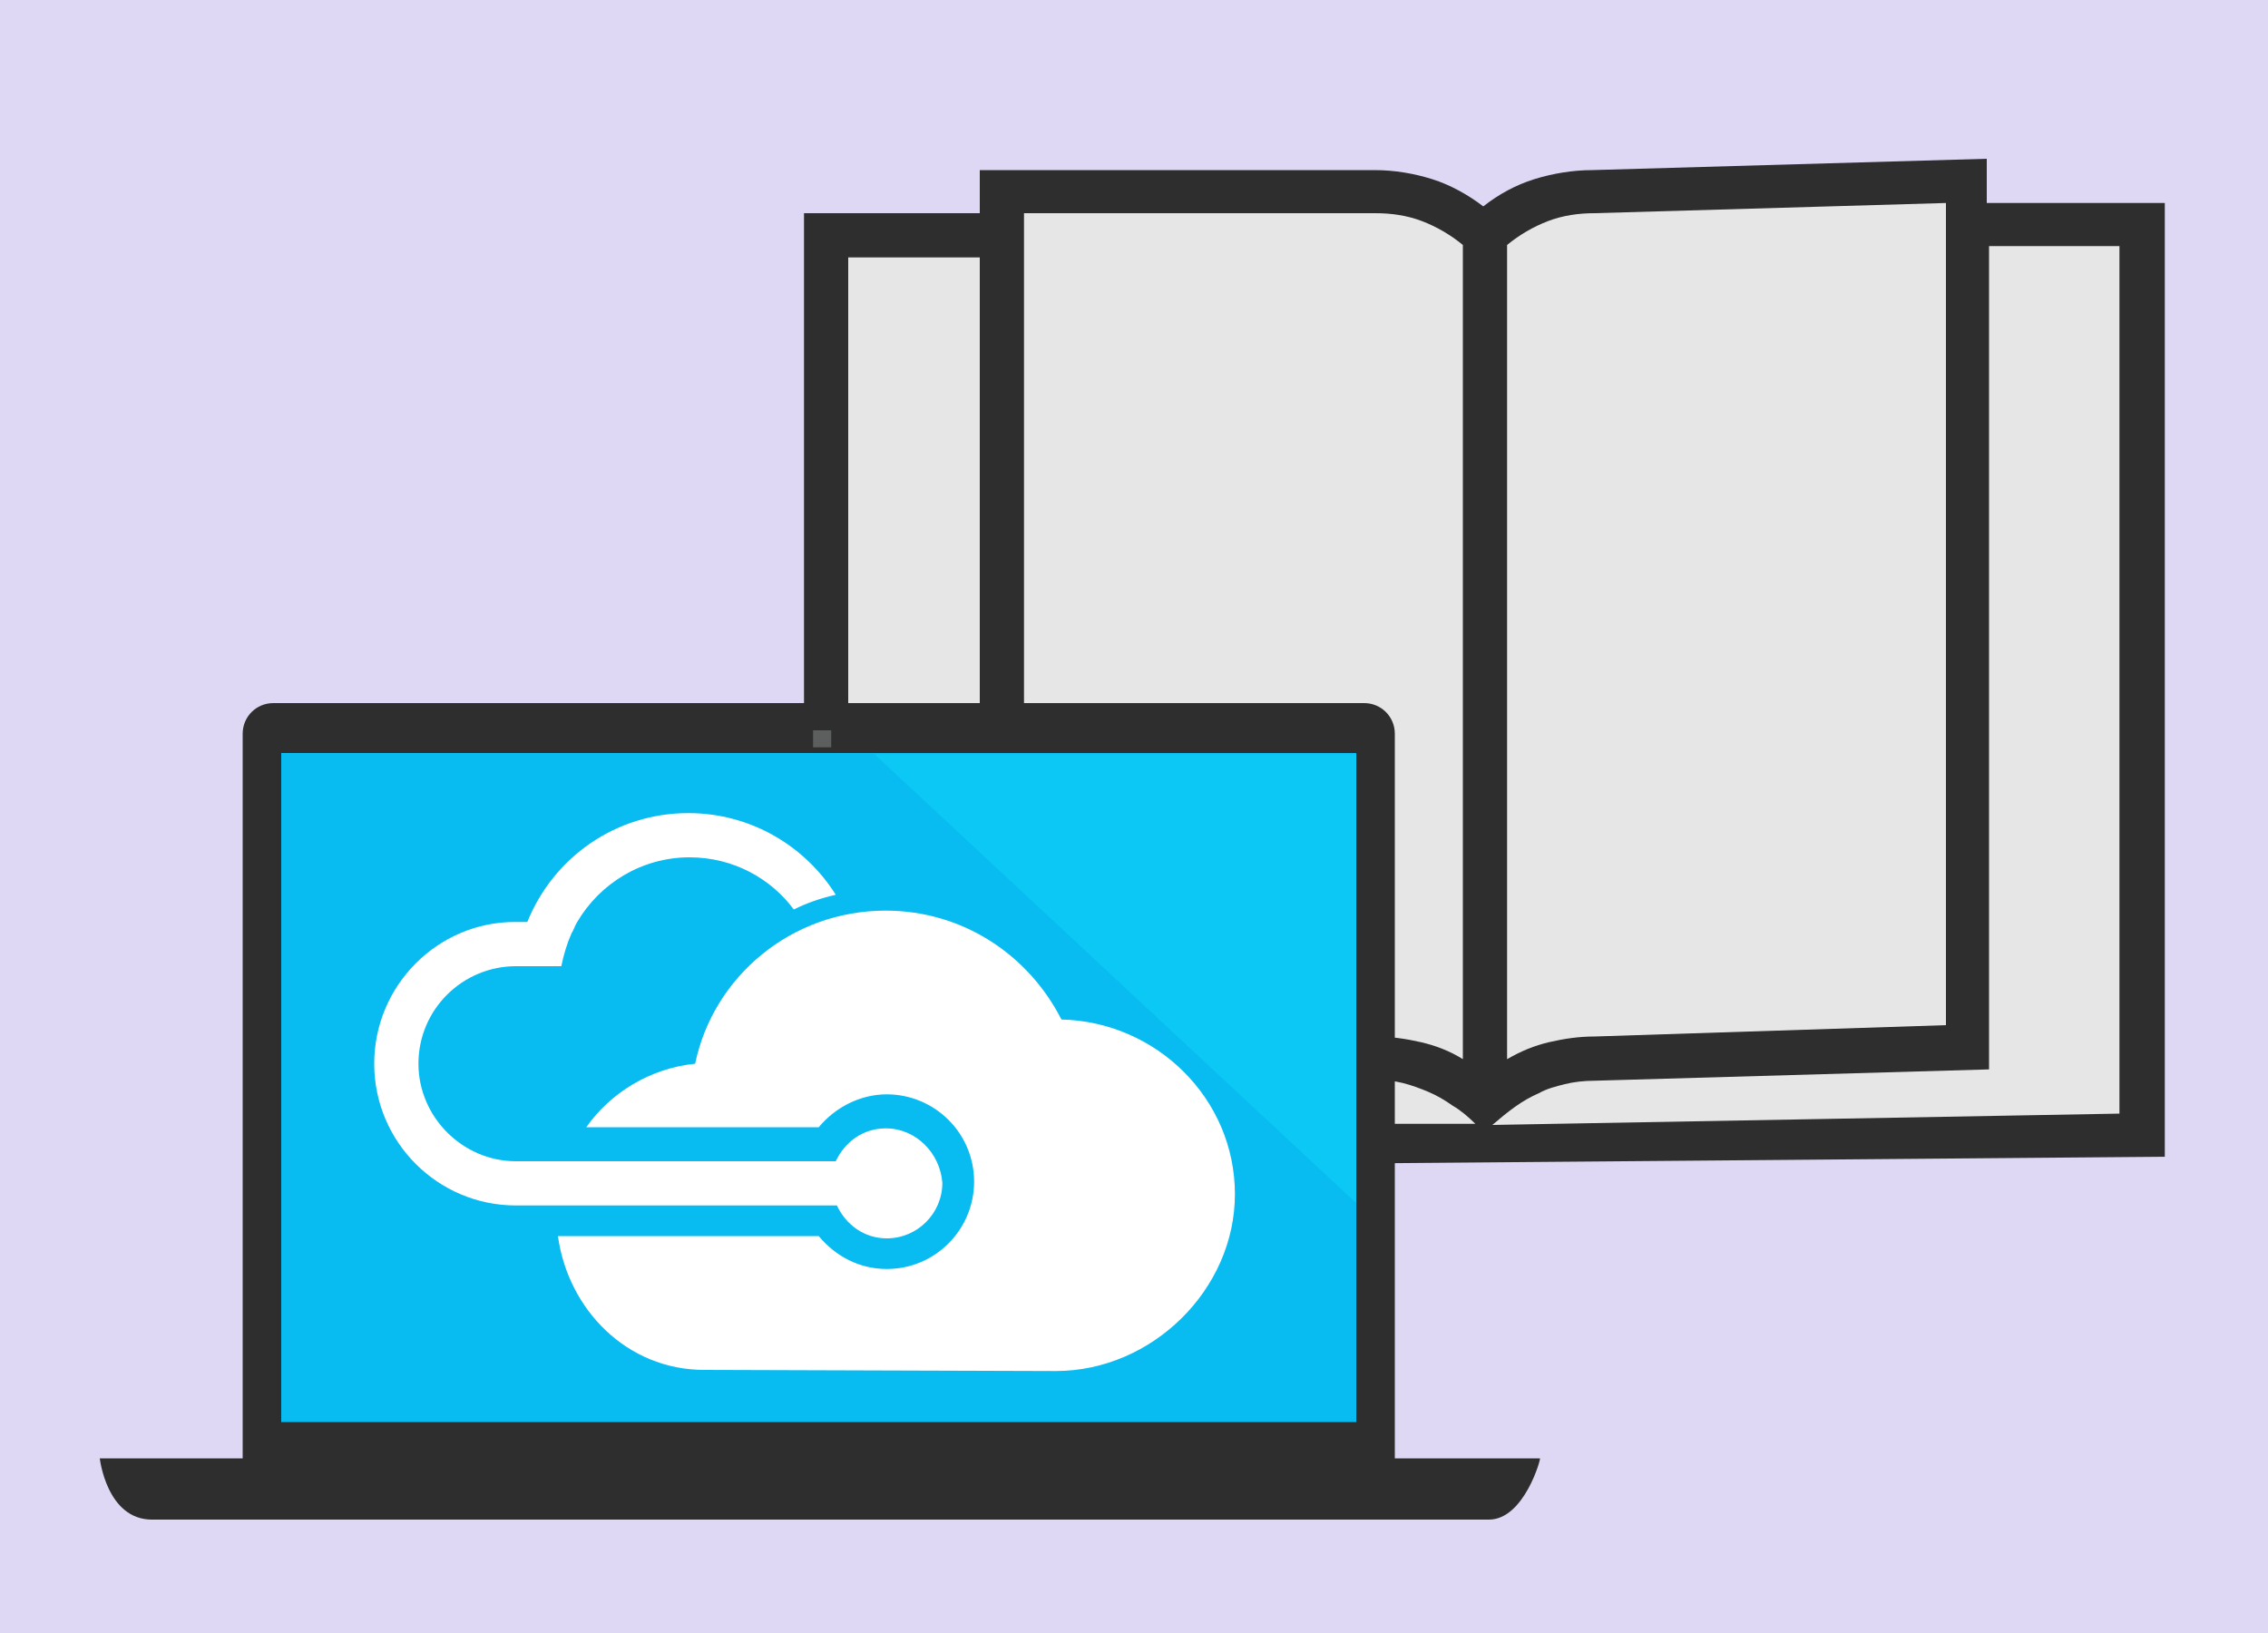
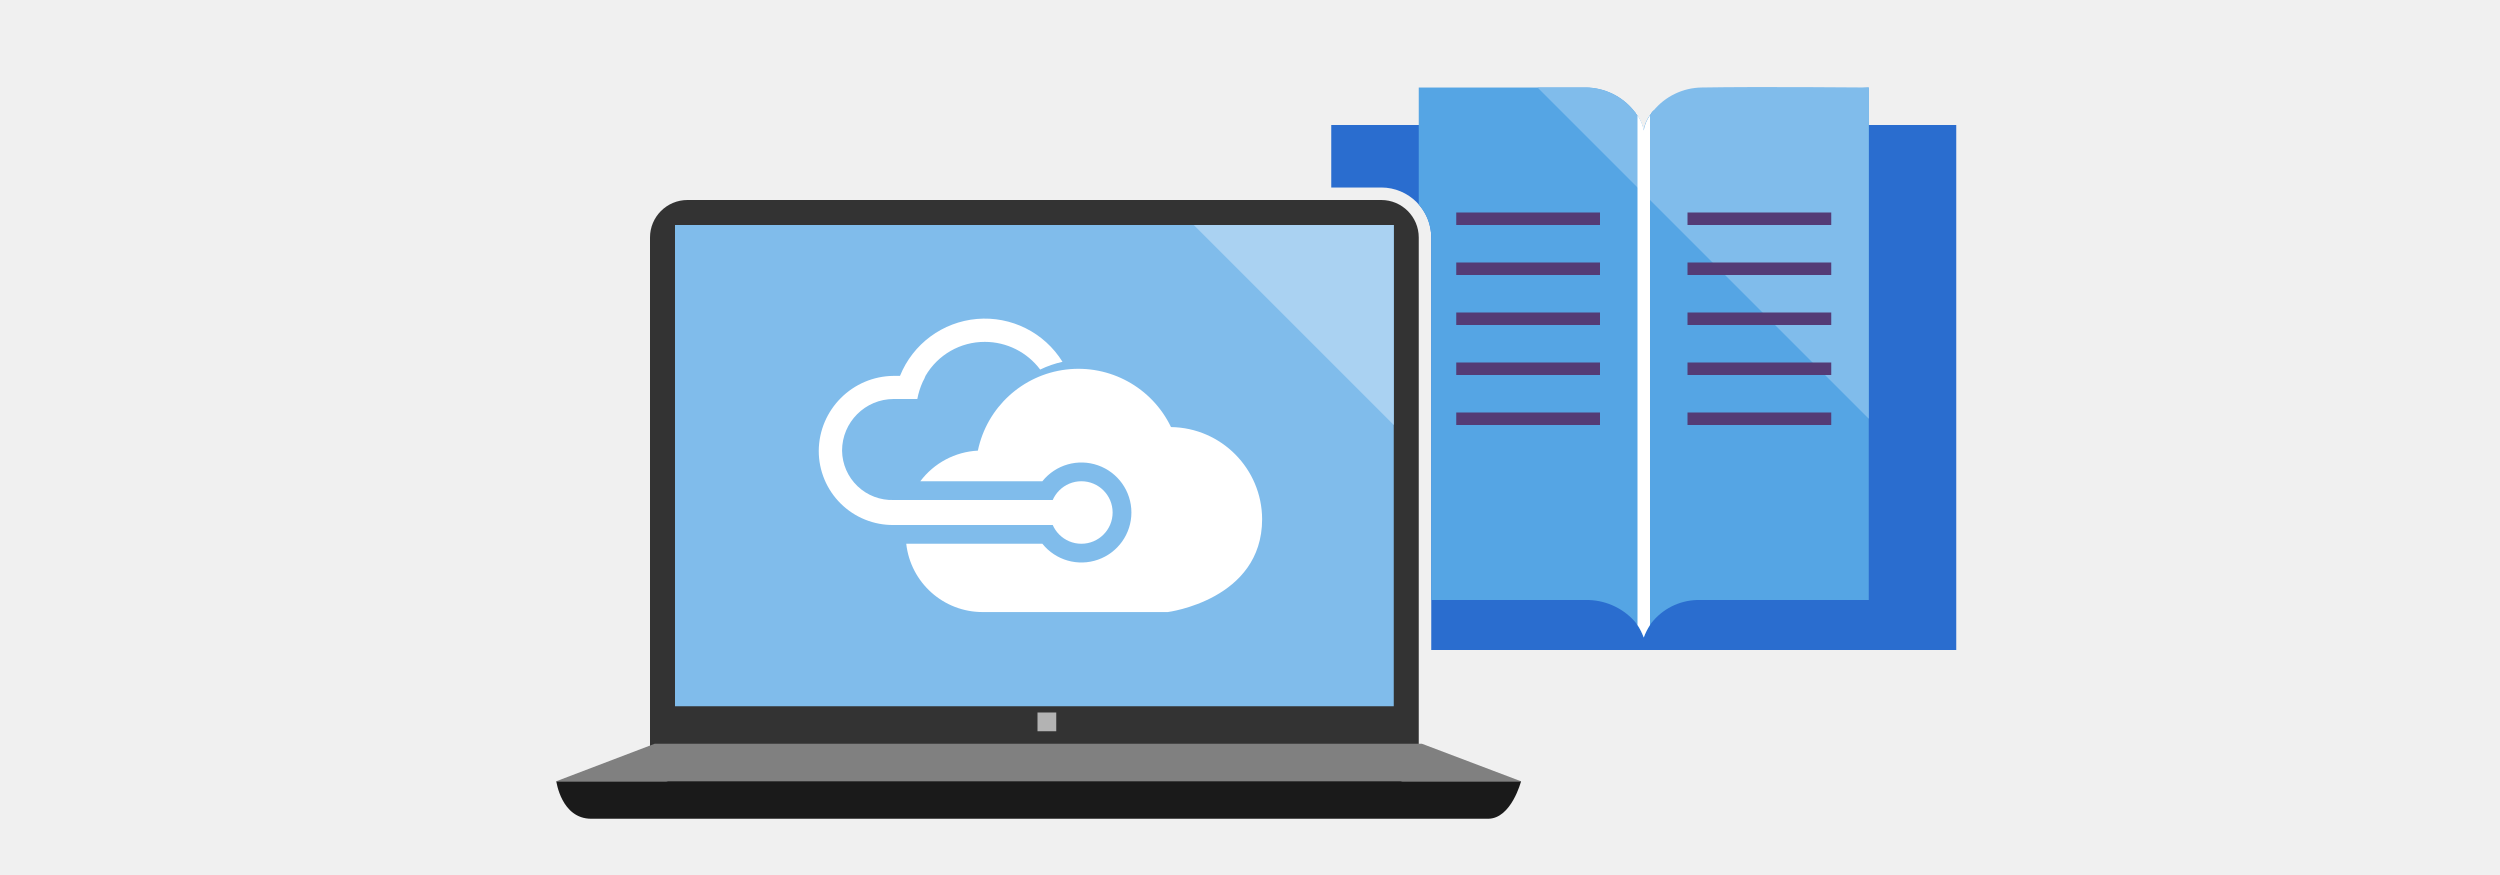
- <svg xmlns="http://www.w3.org/2000/svg" xmlns:xlink="http://www.w3.org/1999/xlink" version="1.1" id="Layer_1" x="0px" y="0px" viewBox="0 0 200 144" style="enable-background:new 0 0 200 144;" xml:space="preserve">
-   <style type="text/css">
- 	.st0{opacity:0.3;fill:#B4A0FF;}
- 	.st1{fill:#E6E6E6;}
- 	.st2{fill:#2E2E2E;}
- 	.st3{fill:#08BBF1;}
- 	.st4{fill:#5D5F5E;}
- 	.st5{fill:#0BC8F4;}
- 	.st6{fill:#FFFFFF;}
- 	.st7{opacity:0.3;fill:#FFF100;}
- 	.st8{fill:#721481;}
- 	.st9{fill:#00BCF2;}
- 	.st10{opacity:0.3;fill:#00BCF2;}
- 	.st11{fill:#3E3E3E;}
- 	.st12{fill:#B8D432;}
- 	.st13{fill:#59B4D9;}
- 	.st14{opacity:0.3;fill:#BAD80A;}
- 	.st15{fill:#4889A8;}
- 	.st16{fill:#929090;}
- 	.st17{fill:#96BBCD;}
- 	.st18{fill:#3A5C71;}
- 	.st19{fill:#FAB516;}
- 	.st20{fill:#F5891F;}
- 	.st21{fill:#CB6D29;}
- 	.st22{fill:#757575;stroke:#757575;stroke-width:2;stroke-miterlimit:10;}
- </style>
-   <g>
-     <rect class="st0" width="200" height="144" />
-     <g>
-       <polygon class="st1" points="189,100.1 72.9,100.1 72.9,20.8 88.4,20.8 89.3,16.9 130.9,18.8 173.5,16.9 174.5,20.8 189,20.8       " />
-       <g>
-         <path class="st2" d="M190.9,17.9V102l-120,1V18.8h15.5V15h34.8c1.8,0,3.5,0.3,5.1,0.8c1.6,0.5,3.2,1.4,4.5,2.4     c1.4-1.1,2.9-1.9,4.5-2.4c1.6-0.5,3.4-0.8,5.1-0.8l34.8-1v3.9H190.9z M74.8,99.1h55.3c-0.6-0.6-1.3-1.2-2-1.6     c-0.7-0.5-1.4-0.9-2.1-1.2c-0.7-0.3-1.5-0.6-2.3-0.8c-0.8-0.2-1.7-0.3-2.6-0.3H86.4V22.7H74.8V99.1z M90.3,91.4h31     c1.3,0,2.7,0.2,4,0.5c1.3,0.3,2.6,0.8,3.7,1.5V21.6c-1.1-0.9-2.3-1.6-3.6-2.1c-1.3-0.5-2.7-0.7-4.1-0.7h-31V91.4z M187,21.7     h-11.6v72.6l-34.8,1c-0.9,0-1.8,0.1-2.6,0.3c-0.8,0.2-1.6,0.4-2.3,0.8c-0.7,0.3-1.4,0.7-2.1,1.2c-0.7,0.5-1.3,1-2,1.6l55.3-1     V21.7z M140.6,18.8c-1.4,0-2.8,0.2-4.1,0.7c-1.3,0.5-2.5,1.2-3.6,2.1v71.8c1.2-0.7,2.4-1.2,3.7-1.5c1.3-0.3,2.6-0.5,4-0.5l31-1     V17.9L140.6,18.8z" />
-       </g>
-     </g>
-     <g>
-       <g>
-         <g>
-           <path class="st2" d="M123,130.8V64.7c0-1.5-1.2-2.7-2.7-2.7H24.1c-1.5,0-2.7,1.2-2.7,2.7v66.2H123z" />
-           <rect x="24.8" y="66.4" class="st3" width="94.8" height="59" />
-           <path class="st2" d="M131.3,134c-3,0-113.9,0-117.9,0s-4.6-5.4-4.6-5.4h127C135.9,128.6,134.4,134,131.3,134z" />
-           <rect x="71.7" y="64.4" class="st4" width="1.6" height="1.5" />
-           <polygon class="st5" points="119.6,66.5 77.1,66.5 119.6,106.1     " />
-           <g>
-             <defs>
-               <rect id="SVGID_1_" x="24.8" y="66.4" width="94.8" height="59" />
-             </defs>
-             <clipPath id="SVGID_2_">
-               <use xlink:href="#SVGID_1_" style="overflow:visible;" />
-             </clipPath>
-           </g>
-         </g>
-       </g>
-       <g id="Layer_1_4_">
-         <g id="Azure_3_">
-           <g>
-             <path class="st6" d="M78.1,99.5c-2,0-3.6,1.2-4.4,2.9H45.5l0,0c-4.7,0-8.6-3.9-8.6-8.6c0-4.8,3.9-8.6,8.6-8.6l0,0h0.1l0,0h3.9       c0.2-1,0.5-2,0.9-2.9c0.2-0.3,0.3-0.7,0.5-1c2-3.4,5.7-5.7,9.9-5.7c3.9,0,7.2,1.9,9.2,4.6c1.2-0.6,2.4-1,3.7-1.3       c-2.7-4.3-7.5-7.2-13-7.2c-6.4,0-11.9,3.9-14.2,9.6c0,0,0,0,0,0.1l0,0c0,0,0,0,0-0.1h-1.1C38.6,81.3,33,86.9,33,93.8       c0,6.9,5.6,12.5,12.5,12.5h28.3c0.8,1.7,2.4,2.9,4.4,2.9c2.7,0,4.9-2.2,4.9-4.9C82.9,101.7,80.8,99.5,78.1,99.5z" />
-             <path class="st6" d="M93.1,120.9c8.5,0,15.8-7.2,15.8-15.6S102,90.1,93.6,89.9c-2.9-5.7-8.7-9.6-15.5-9.6       c-8.3,0-15.2,5.8-16.8,13.5c-4,0.4-7.5,2.6-9.6,5.6h20.5c1.4-1.7,3.6-2.9,6-2.9c4.2,0,7.7,3.4,7.7,7.7c0,4.2-3.4,7.7-7.7,7.7       c-2.4,0-4.5-1.1-6-2.9h-23c0.9,6.5,6.1,11.8,12.9,11.8L93.1,120.9L93.1,120.9z" />
-           </g>
-         </g>
-       </g>
-     </g>
-   </g>
+ <svg xmlns="http://www.w3.org/2000/svg" id="ICONS" viewBox="0 0 400 140">
+   <defs>
+     <style>.cls-1{fill:#2a6dcf;}.cls-11,.cls-2{fill:none;}.cls-3{fill:#55a5e4;}.cls-4{fill:#80bceb;}.cls-5{fill:#333;}.cls-6{fill:#b3b3b3;}.cls-7{fill:#1a1a1a;}.cls-8{fill:gray;}.cls-9{fill:#aad2f2;}.cls-10{fill:#fff;}.cls-11{stroke:#543b76;stroke-miterlimit:10;stroke-width:2px;}</style>
+   </defs>
+   <path class="cls-1" d="M313,20v84H229V38a8,8,0,0,0-8-8h-8V20h47.19l2.75,1.85L266.24,20Z" />
+   <rect class="cls-2" x="213" y="9" width="100" height="100" />
+   <path class="cls-3" d="M299,14V96H272a9.61,9.61,0,0,0-7.46,3.3c-.11.12-.21.25-.31.37a3.76,3.76,0,0,0-.24.36,9.49,9.49,0,0,0-1,2,9.48,9.48,0,0,0-1-2,3.75,3.75,0,0,0-.24-.36c-.1-.12-.2-.25-.31-.37a10.29,10.29,0,0,0-7.76-3.3H229V38a8,8,0,0,0-2-5.27V14h26.69a10,10,0,0,1,7.76,3.76l.27.33,0,.05.24.32a5.85,5.85,0,0,1,1,2.42,5.85,5.85,0,0,1,1-2.42l.24-.32,0-.05.27-.33C265.83,16.33,299,14,299,14Z" />
+   <path class="cls-4" d="M299,14V67L246,14h7.69a10,10,0,0,1,7.76,3.76l.27.33,0,.05A6,6,0,0,1,263,20.88a6,6,0,0,1,1.24-2.74l0-.05.27-.33A10.18,10.18,0,0,1,272.31,14C281.24,13.84,299,14,299,14Z" />
+   <rect class="cls-5" x="104" y="32" width="123" height="94" rx="6" ry="6" />
+   <rect class="cls-6" x="166" y="114" width="3" height="3" />
+   <rect class="cls-4" x="108" y="36" width="115" height="77" />
+   <path class="cls-7" d="M238.09,131H94.6c-4.8,0-5.59-6-5.59-6H243.37S241.81,131,238.09,131Z" />
+   <polygon class="cls-8" points="89 125 104.75 119 227.51 119 243.35 125 89 125" />
+   <polygon class="cls-9" points="223 36 223 68 191 36 223 36" />
+   <path class="cls-10" d="M187.36,68.33a16.43,16.43,0,0,0-30.9,3.77,12.3,12.3,0,0,0-9.21,4.9h19.53a8,8,0,1,1,0,10H145a12.29,12.29,0,0,0,12.24,10.93h29.6S201.94,96,201.94,83.06A14.8,14.8,0,0,0,187.36,68.33Z" />
+   <circle class="cls-10" cx="173.02" cy="82" r="5" />
+   <path class="cls-10" d="M169.63,80H143a8,8,0,0,1-8.27-7.89A8.27,8.27,0,0,1,143,63.84h3.77a12.19,12.19,0,0,1,.87-2.76,5.47,5.47,0,0,0,.44-.94,10.94,10.94,0,0,1,9.5-5.44,11.06,11.06,0,0,1,8.85,4.43A15.89,15.89,0,0,1,170,57.89a14.63,14.63,0,0,0-26,2.25h-1a12.09,12.09,0,0,0-12,12A11.85,11.85,0,0,0,143,84h26.65Z" />
+   <line class="cls-11" x1="233" y1="35" x2="256" y2="35" />
+   <line class="cls-11" x1="270" y1="35" x2="293" y2="35" />
+   <line class="cls-11" x1="270" y1="43" x2="293" y2="43" />
+   <line class="cls-11" x1="270" y1="51" x2="293" y2="51" />
+   <line class="cls-11" x1="270" y1="59" x2="293" y2="59" />
+   <line class="cls-11" x1="270" y1="67" x2="293" y2="67" />
+   <line class="cls-11" x1="233" y1="43" x2="256" y2="43" />
+   <line class="cls-11" x1="233" y1="51" x2="256" y2="51" />
+   <line class="cls-11" x1="233" y1="59" x2="256" y2="59" />
+   <line class="cls-11" x1="233" y1="67" x2="256" y2="67" />
+   <path class="cls-10" d="M264,18.46V100a9.49,9.49,0,0,0-1,2,9.48,9.48,0,0,0-1-2V18.46a5.85,5.85,0,0,1,1,2.42A5.85,5.85,0,0,1,264,18.46Z" />
</svg>
